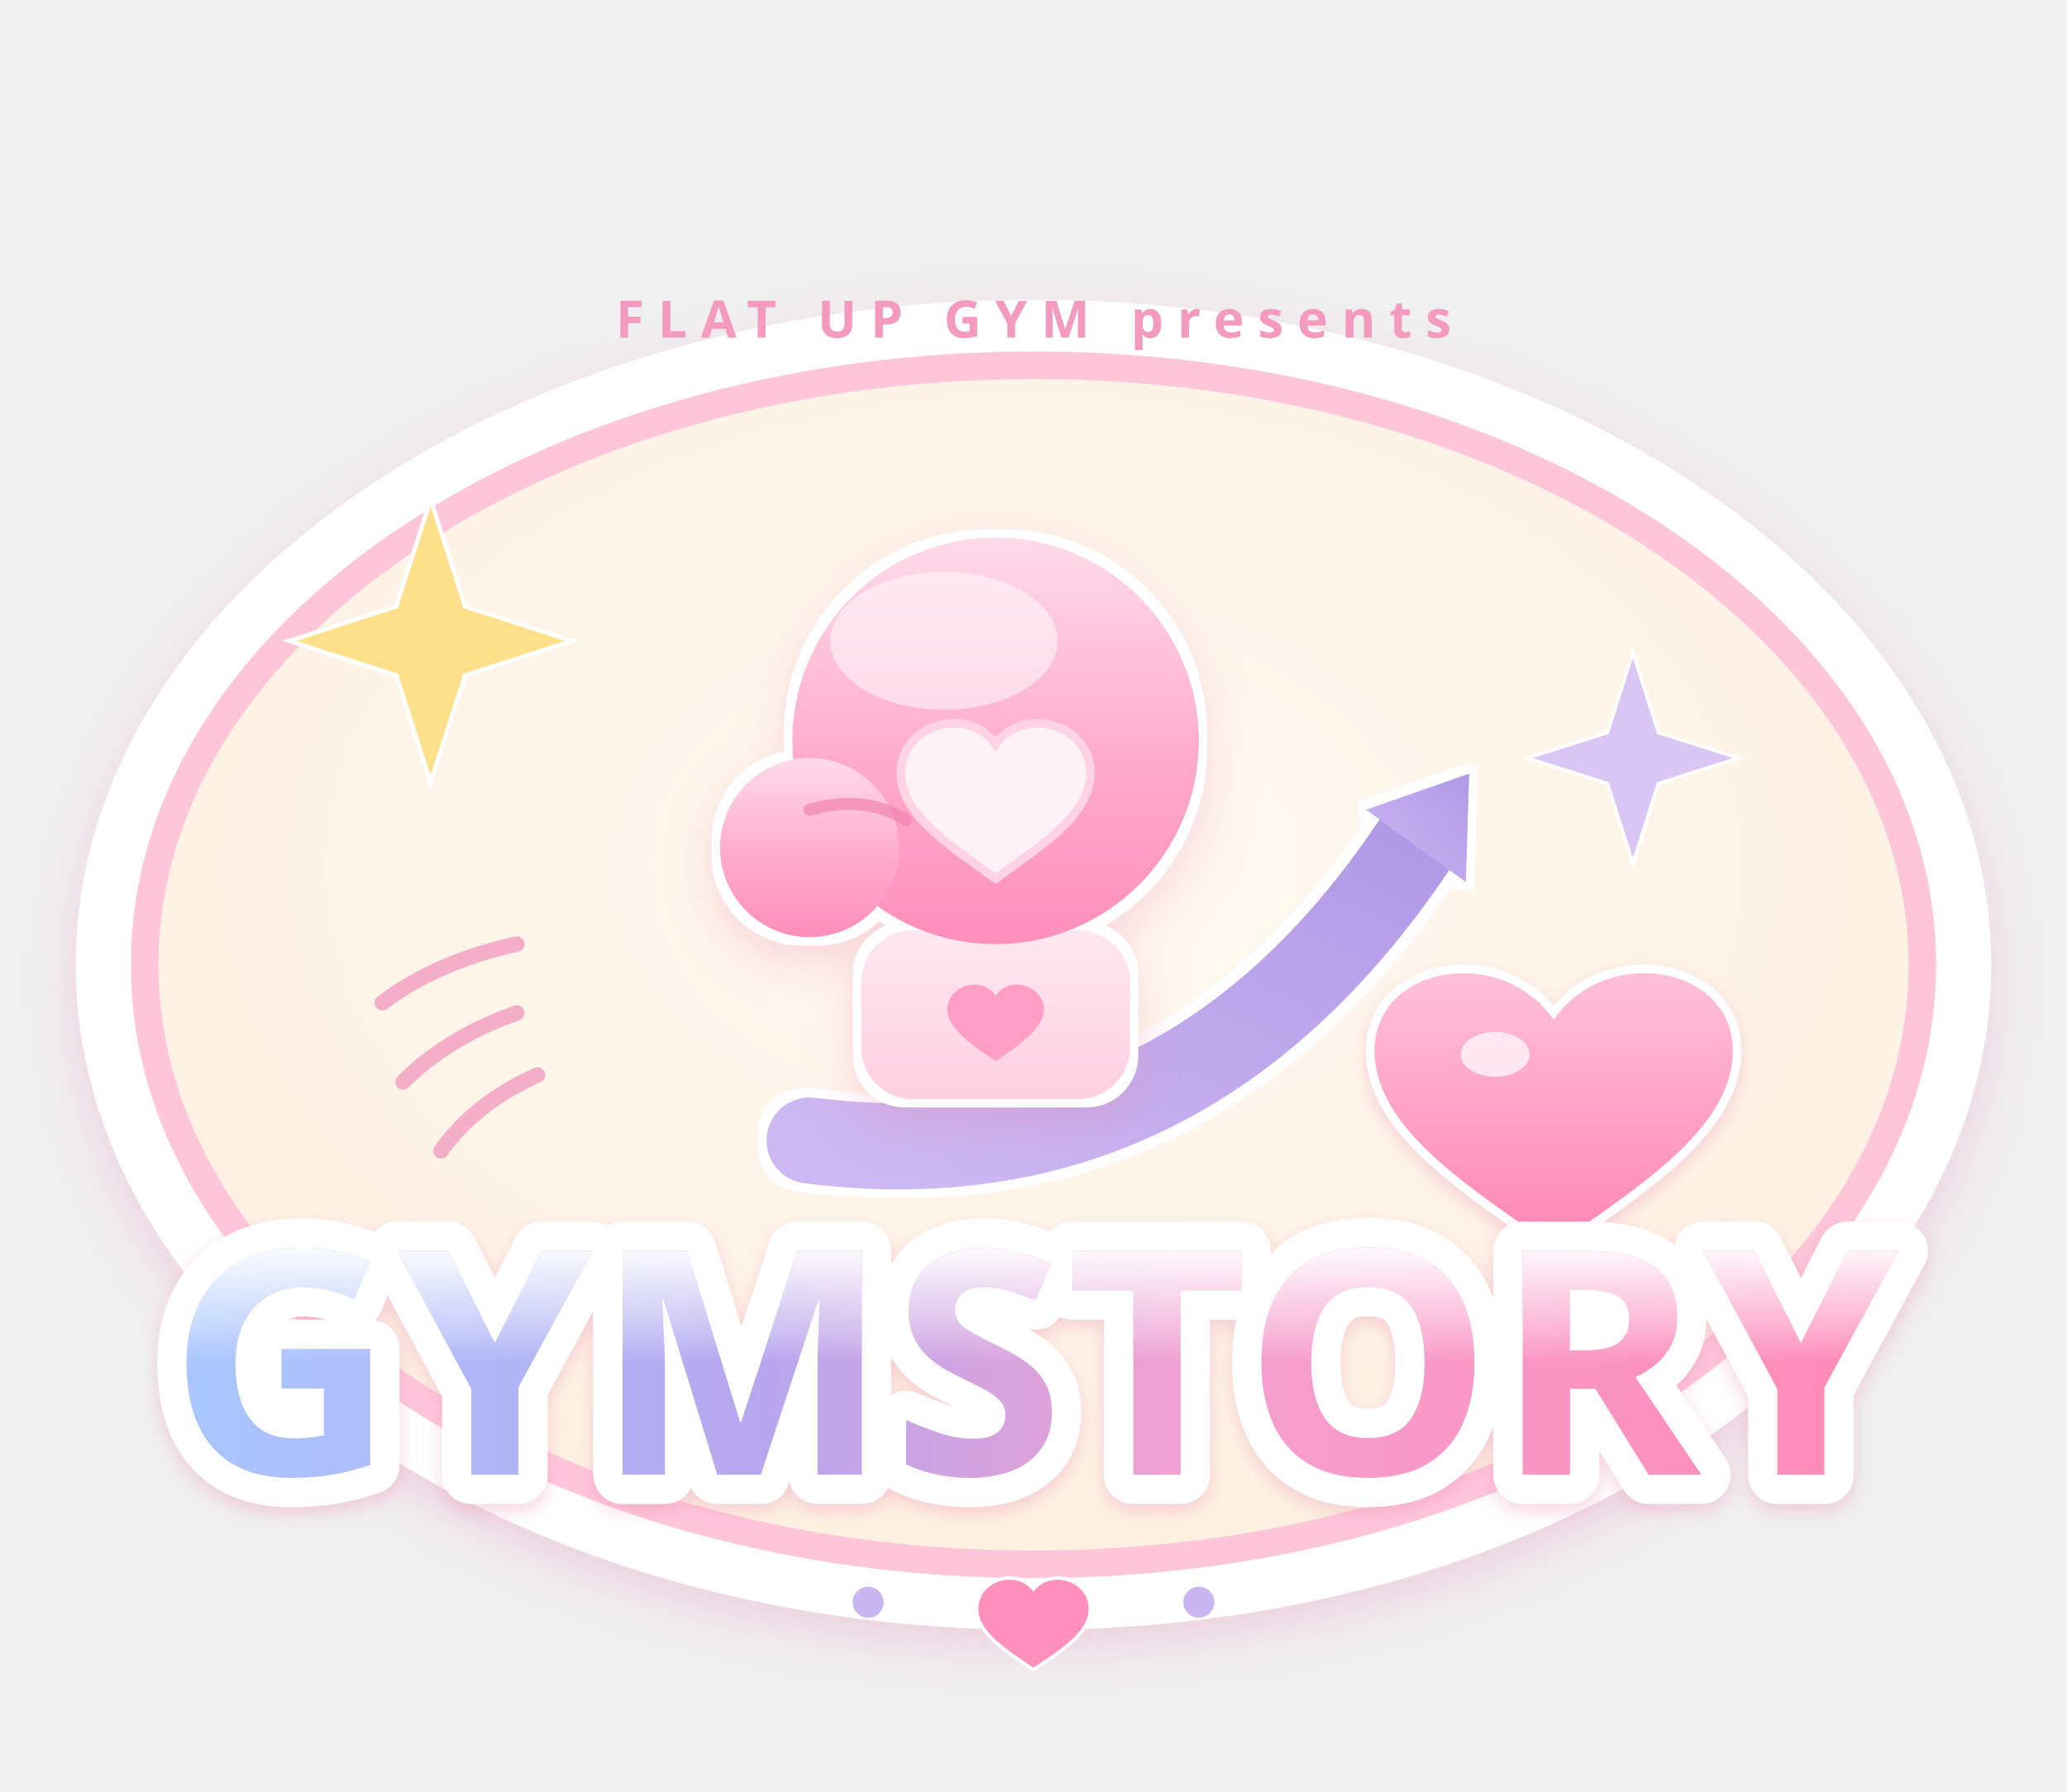
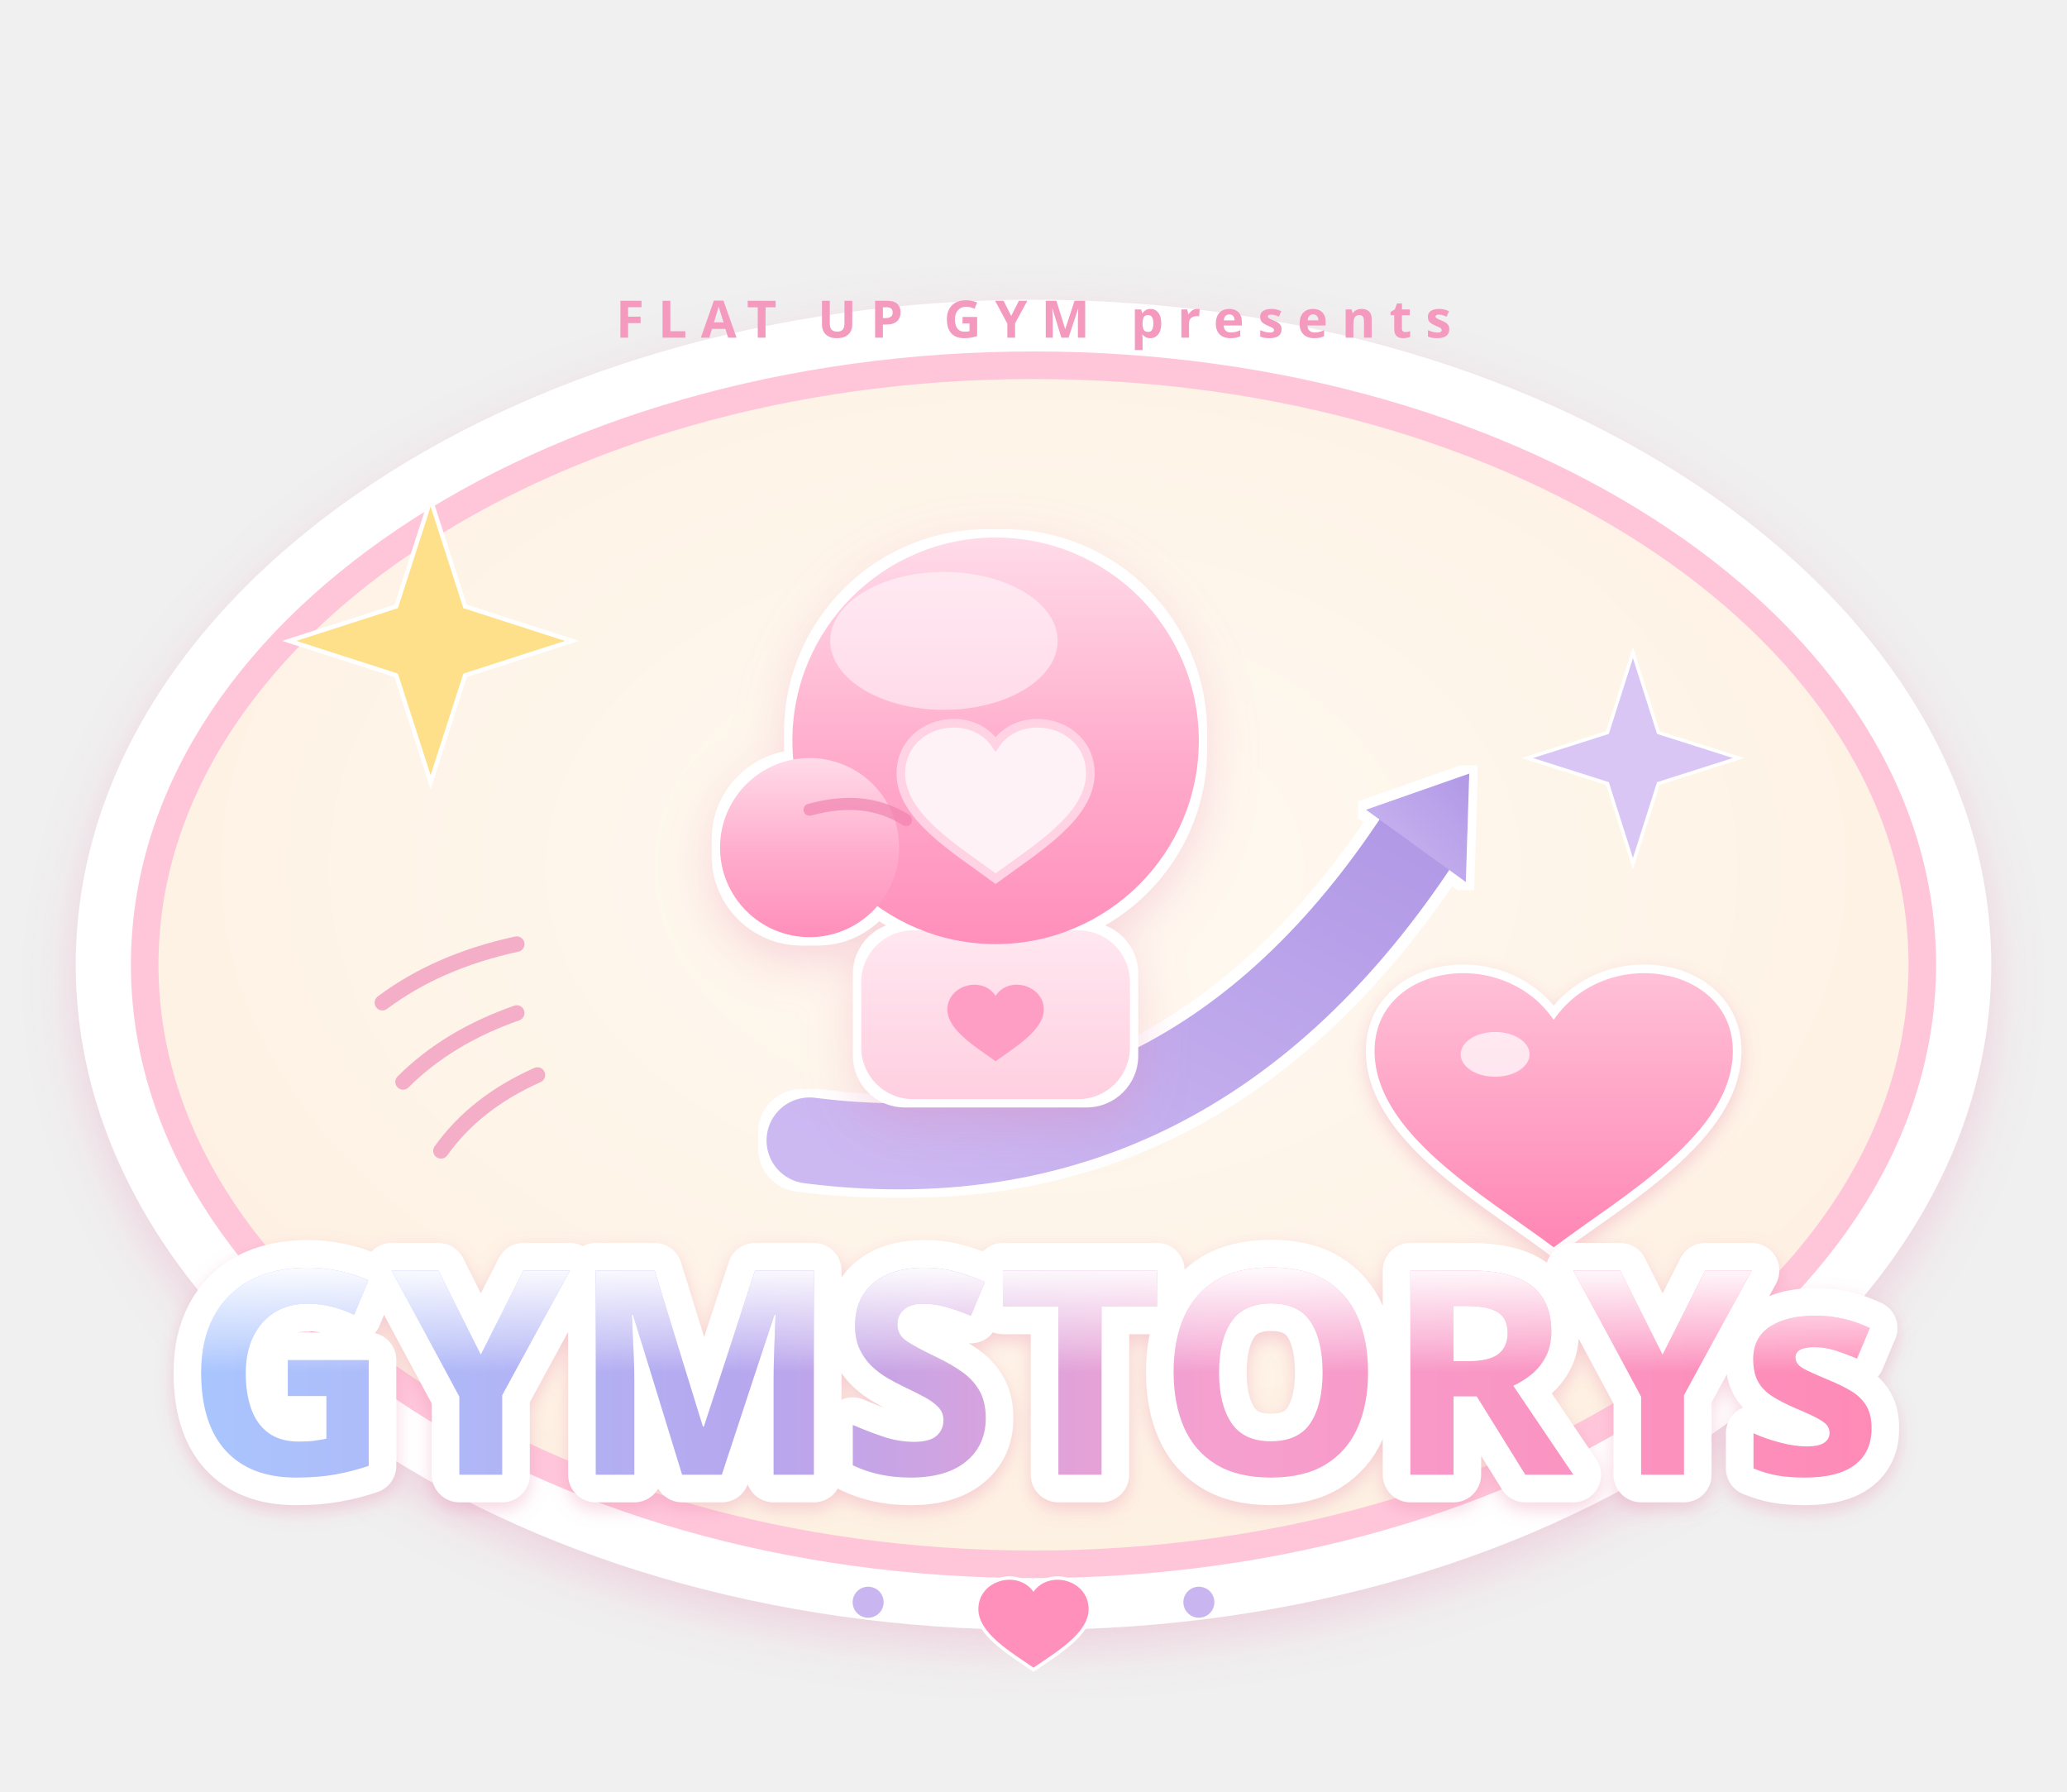
<svg xmlns="http://www.w3.org/2000/svg" viewBox="0 0 1200 1040" width="1200" height="1040" font-family="'Arial Rounded MT Bold','Baloo 2',Nunito,'Hiragino Maru Gothic Pro','Rounded Mplus 1c',system-ui,sans-serif">
  <defs>
    <radialGradient id="cream" cx="50%" cy="42%" r="72%">
      <stop offset="0%" stop-color="#fffaf2" />
      <stop offset="100%" stop-color="#fdeede" />
    </radialGradient>
    <linearGradient id="glove" x1="0" y1="0" x2="0" y2="1">
      <stop offset="0%" stop-color="#ffdbe8" />
      <stop offset="55%" stop-color="#ffabcb" />
      <stop offset="100%" stop-color="#ff8fbb" />
    </linearGradient>
    <linearGradient id="cuff" x1="0" y1="0" x2="0" y2="1">
      <stop offset="0%" stop-color="#ffe7f0" />
      <stop offset="100%" stop-color="#ffcfe0" />
    </linearGradient>
    <linearGradient id="heartg" x1="0" y1="0" x2="0" y2="1">
      <stop offset="0%" stop-color="#ffc0d7" />
      <stop offset="100%" stop-color="#ff86b4" />
    </linearGradient>
    <linearGradient id="arrowg" x1="0" y1="1" x2="1" y2="0">
      <stop offset="0%" stop-color="#cdb9f2" />
      <stop offset="100%" stop-color="#b199e6" />
    </linearGradient>
    <linearGradient id="word" x1="0" y1="0" x2="1" y2="0">
      <stop offset="0%" stop-color="#a9c6ff" />
      <stop offset="34%" stop-color="#b7a6ee" />
      <stop offset="60%" stop-color="#f5a0cf" />
      <stop offset="100%" stop-color="#ff8ab6" />
    </linearGradient>
    <linearGradient id="gloss" x1="0" y1="0" x2="0" y2="1">
      <stop offset="0%" stop-color="#ffffff" stop-opacity="0.95" />
      <stop offset="36%" stop-color="#ffffff" stop-opacity="0.3" />
      <stop offset="50%" stop-color="#ffffff" stop-opacity="0" />
    </linearGradient>
    <filter id="soft" x="-30%" y="-30%" width="160%" height="160%">
      <feDropShadow dx="0" dy="10" stdDeviation="14" flood-color="#e888ad" flood-opacity="0.30" />
    </filter>
    <filter id="softsm" x="-60%" y="-60%" width="220%" height="220%">
      <feDropShadow dx="0" dy="4" stdDeviation="5" flood-color="#e888ad" flood-opacity="0.35" />
    </filter>
    <filter id="sticker" x="-25%" y="-25%" width="150%" height="150%">
      <feMorphology in="SourceAlpha" operator="dilate" radius="9" result="d" />
      <feFlood flood-color="#ffffff" result="w" />
      <feComposite in="w" in2="d" operator="in" result="o" />
      <feMerge>
        <feMergeNode in="o" />
        <feMergeNode in="SourceGraphic" />
      </feMerge>
    </filter>
    <style>
      .all{transform-box:fill-box;transform-origin:center;animation:pop .7s cubic-bezier(.2,.9,.25,1.15) both}
      .glove{animation:floatY 3s ease-in-out infinite}
      .heartb{transform-box:fill-box;transform-origin:center;animation:beat 2.2s ease-in-out infinite}
      .tw{transform-box:fill-box;transform-origin:center;animation:tw 1.8s ease-in-out infinite}
      .tw.b{animation-duration:2.3s;animation-delay:.5s}
      .word{transform-box:fill-box;transform-origin:center;animation:wordPop .7s cubic-bezier(.2,.9,.25,1.25) .25s both}
      .arrow{transform-box:fill-box;transform-origin:62% 78%;animation:wig 3.4s ease-in-out infinite}
      .dots{animation:fade .5s ease-out .85s both}
      @keyframes pop{0%{transform:scale(.7);opacity:0}100%{transform:scale(1);opacity:1}}
      @keyframes floatY{0%,100%{transform:translateY(0)}50%{transform:translateY(-16px)}}
      @keyframes beat{0%,100%{transform:scale(1)}12%{transform:scale(1.16)}24%{transform:scale(1)}36%{transform:scale(1.1)}50%{transform:scale(1)}}
      @keyframes tw{0%,100%{transform:scale(.6);opacity:.35}50%{transform:scale(1.15);opacity:1}}
      @keyframes wordPop{0%{transform:translateY(48px) scale(.82);opacity:0}65%{transform:translateY(0) scale(1.06);opacity:1}100%{transform:scale(1)}}
      @keyframes wig{0%,100%{transform:rotate(0)}50%{transform:rotate(-4deg)}}
      @keyframes fade{0%{opacity:0}100%{opacity:1}}
    </style>
  </defs>
  <g class="all">
    <g filter="url(#soft)">
      <ellipse cx="600" cy="560" rx="556" ry="386" fill="#ffffff" />
    </g>
    <ellipse cx="600" cy="560" rx="516" ry="348" fill="url(#cream)" stroke="#ffc6da" stroke-width="16" />
    <g transform="translate(250,372)">
      <g class="tw">
        <polygon points="0,-78 19,-19 78,0 19,19 0,78 -19,19 -78,0 -19,-19" fill="#ffe08a" stroke="#ffffff" stroke-width="5" paint-order="stroke" />
      </g>
    </g>
    <g transform="translate(948,440)">
      <g class="tw b">
        <polygon points="0,-58 14,-14 58,0 14,14 0,58 -14,14 -58,0 -14,-14" fill="#d9c6f5" stroke="#ffffff" stroke-width="4" paint-order="stroke" />
      </g>
    </g>
    <g stroke="#f3a6c4" stroke-width="9" stroke-linecap="round" fill="none" opacity="0.9">
      <path d="M300,548 q-46,10 -78,34" />
      <path d="M300,588 q-40,14 -66,40" />
      <path d="M312,624 q-36,16 -56,44" />
    </g>
    <g class="arrow" filter="url(#sticker)">
      <path d="M470,662 Q690,690 824,486" fill="none" stroke="url(#arrowg)" stroke-width="50" stroke-linecap="round" />
      <polygon points="853,449 851,512 793,470" fill="url(#arrowg)" />
    </g>
    <g class="glove" filter="url(#soft)">
      <g filter="url(#sticker)">
        <rect x="500" y="540" width="156" height="98" rx="30" fill="url(#cuff)" />
        <circle cx="578" cy="430" r="118" fill="url(#glove)" />
        <circle cx="470" cy="492" r="52" fill="url(#glove)" />
        <ellipse cx="548" cy="372" rx="66" ry="40" fill="#ffffff" opacity="0.5" />
        <path d="M470,470 c22,-6 40,-4 56,6" fill="none" stroke="#f07fad" stroke-width="7" stroke-linecap="round" opacity="0.65" />
        <path d="M578,432 c-15,-22 -55,-13 -55,17 c0,25 32,44 55,61 c23,-17 55,-36 55,-61 c0,-30 -40,-39 -55,-17 Z" fill="#fff2f7" stroke="#ffd3e4" stroke-width="5" />
        <path d="M578,578 c-8,-12 -28,-6 -28,8 c0,12 17,22 28,30 c11,-8 28,-18 28,-30 c0,-14 -20,-20 -28,-8 Z" fill="#ff9ec4" />
      </g>
    </g>
    <g transform="translate(902,566)">
      <g class="heartb" filter="url(#softsm)">
        <path d="M0,26 C-30,-18 -104,-6 -104,44 C-104,92 -40,128 0,158 C40,128 104,92 104,44 C104,-6 30,-18 0,26 Z" fill="url(#heartg)" stroke="#ffffff" stroke-width="10" paint-order="stroke" />
        <ellipse cx="-34" cy="46" rx="20" ry="13" fill="#ffffff" opacity="0.7" />
      </g>
    </g>
    <g class="word" filter="url(#softsm)">
-       <text x="600" y="856" text-anchor="middle" font-size="182" font-weight="900" letter-spacing="1" fill="url(#word)" stroke="#ffffff" stroke-width="34" stroke-linejoin="round" paint-order="stroke">GYMSTORY</text>
-       <text x="600" y="856" text-anchor="middle" font-size="182" font-weight="900" letter-spacing="1" fill="url(#gloss)">GYMSTORY</text>
+       <text x="600" y="856" text-anchor="middle" font-size="166" font-weight="900" letter-spacing="0" fill="url(#word)" stroke="#ffffff" stroke-width="32" stroke-linejoin="round" paint-order="stroke">GYMSTORYs</text>
+       <text x="600" y="856" text-anchor="middle" font-size="166" font-weight="900" letter-spacing="0" fill="url(#gloss)">GYMSTORYs</text>
    </g>
    <g class="dots" transform="translate(600,930)">
      <circle cx="-96" cy="0" r="9" fill="#c9b6f0" />
      <path d="M0,-6 c-9,-13 -32,-7 -32,10 c0,14 19,25 32,34 c13,-9 32,-20 32,-34 c0,-17 -23,-23 -32,-10 Z" fill="#ff8fbb" stroke="#ffffff" stroke-width="4" paint-order="stroke" />
      <circle cx="96" cy="0" r="9" fill="#c9b6f0" />
    </g>
    <text x="600" y="196" text-anchor="middle" font-size="30" font-weight="800" letter-spacing="8" fill="#f39abe">FLAT UP GYM presents</text>
  </g>
</svg>
